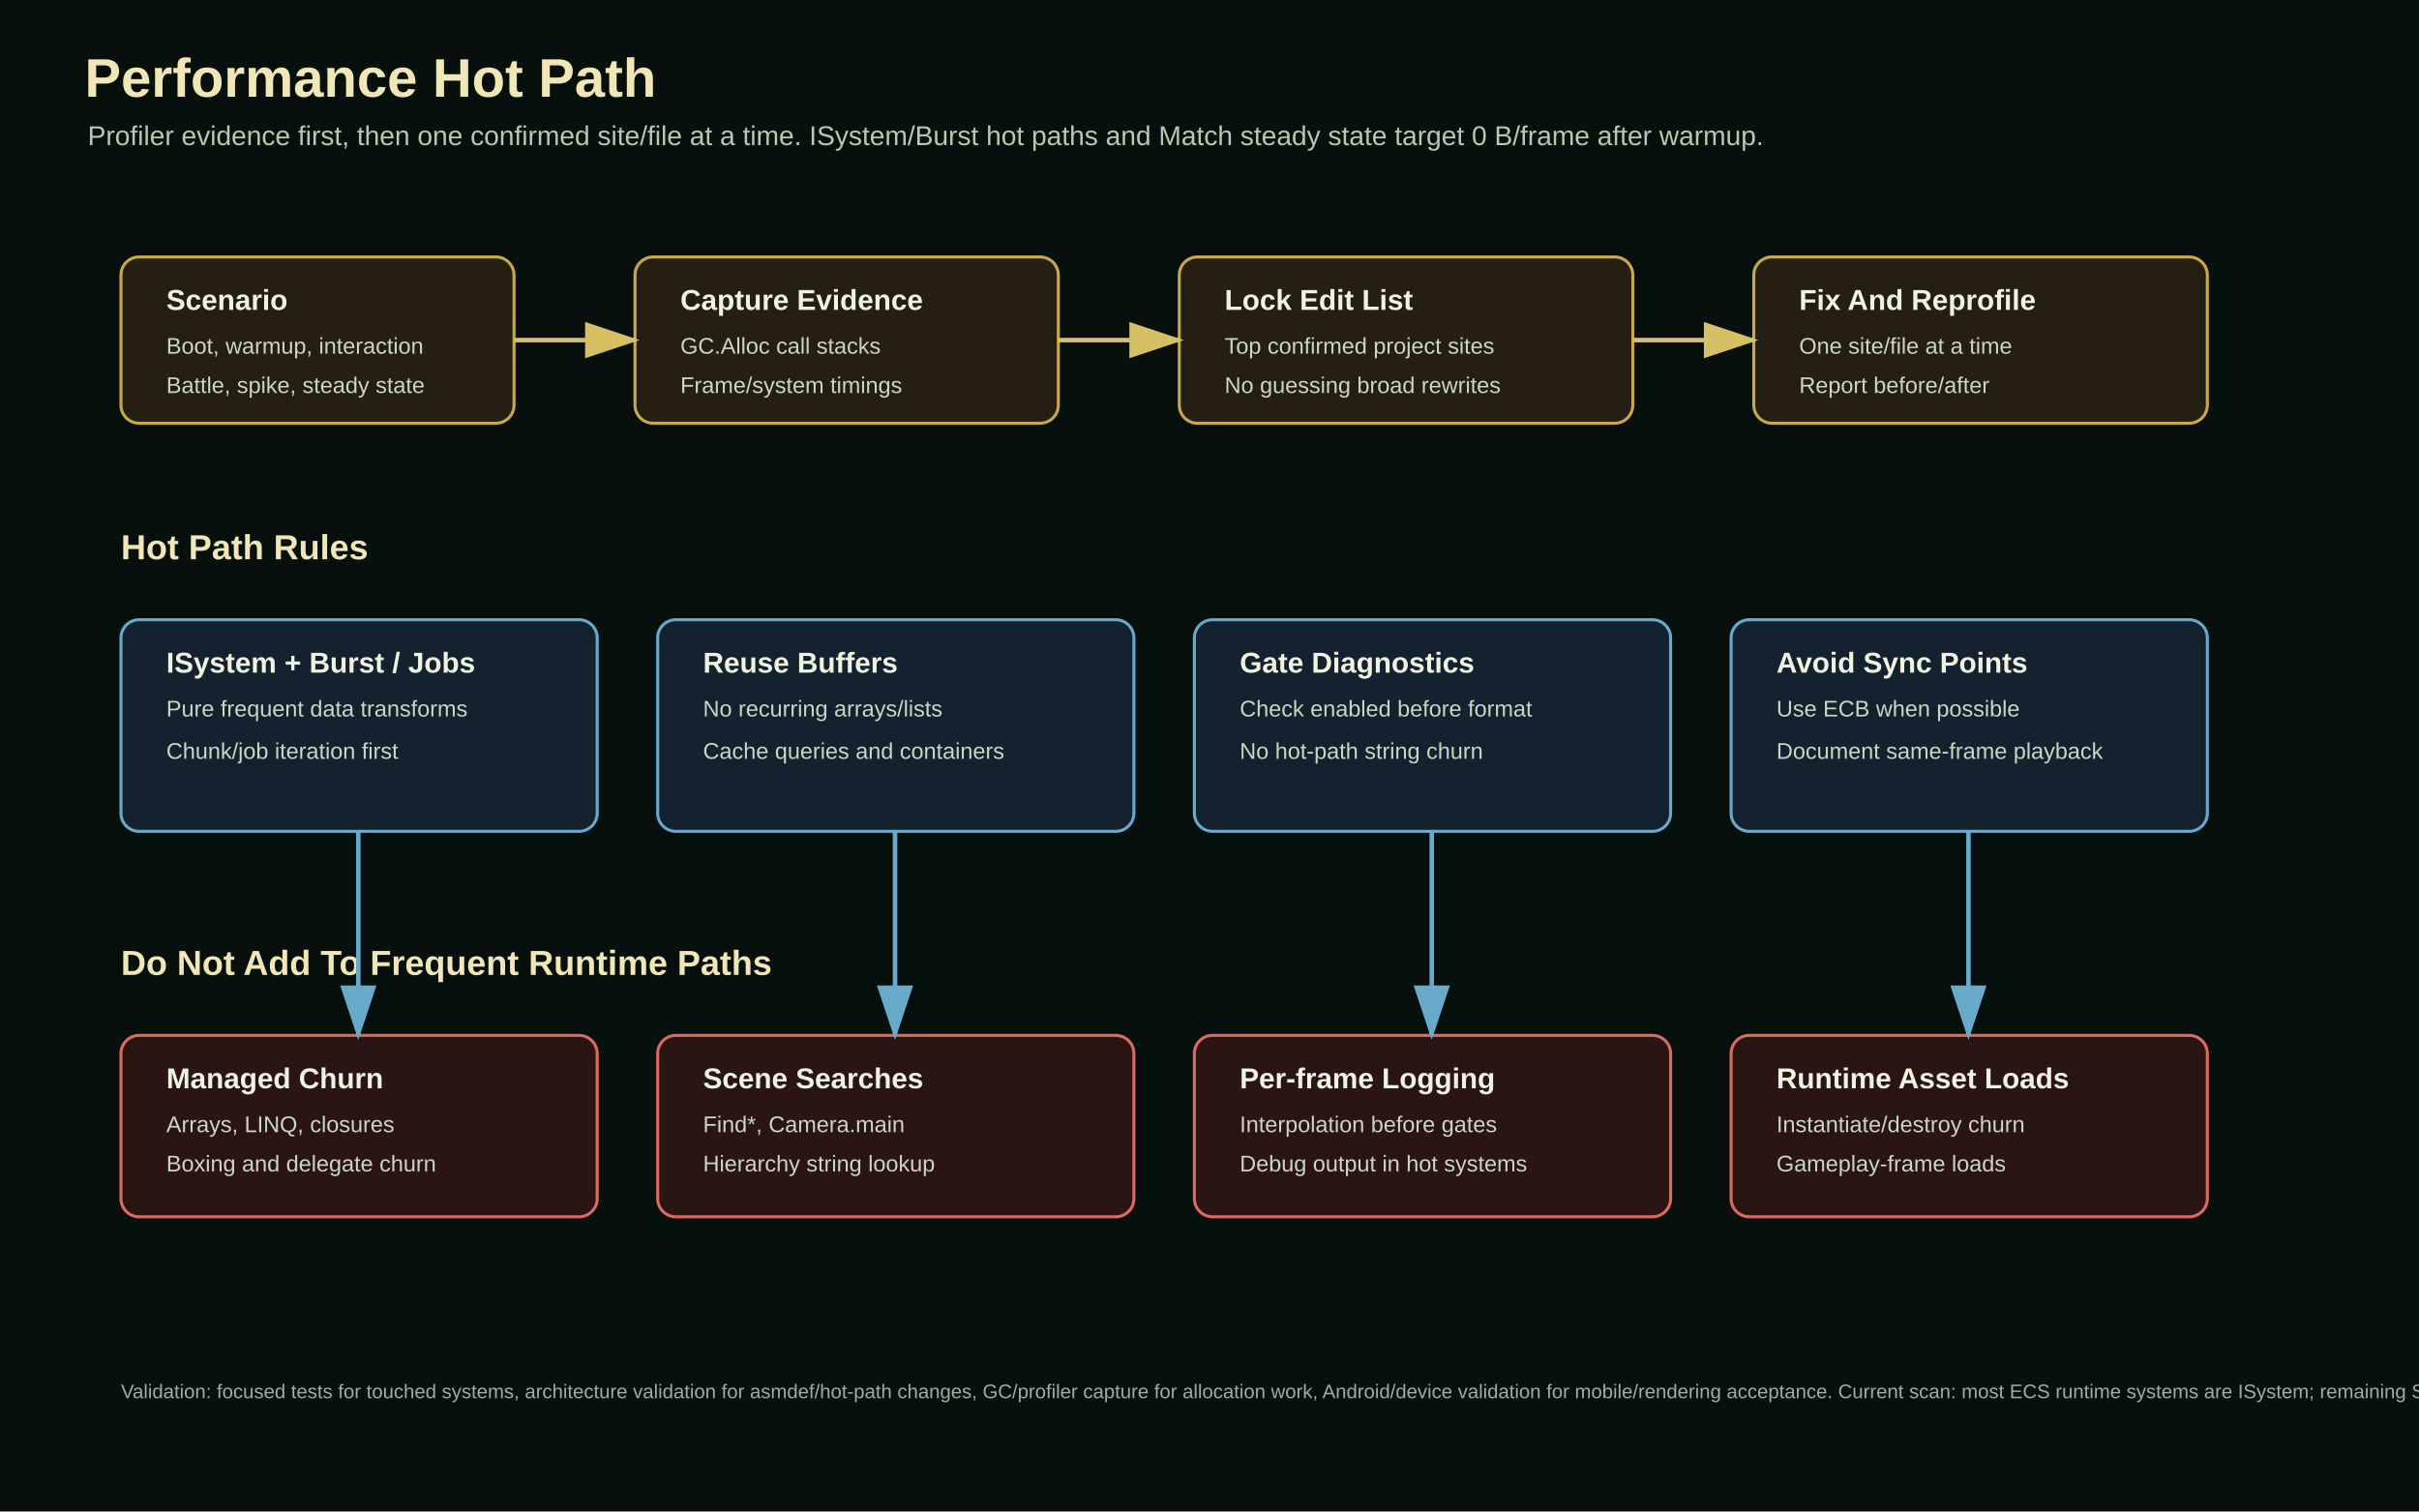
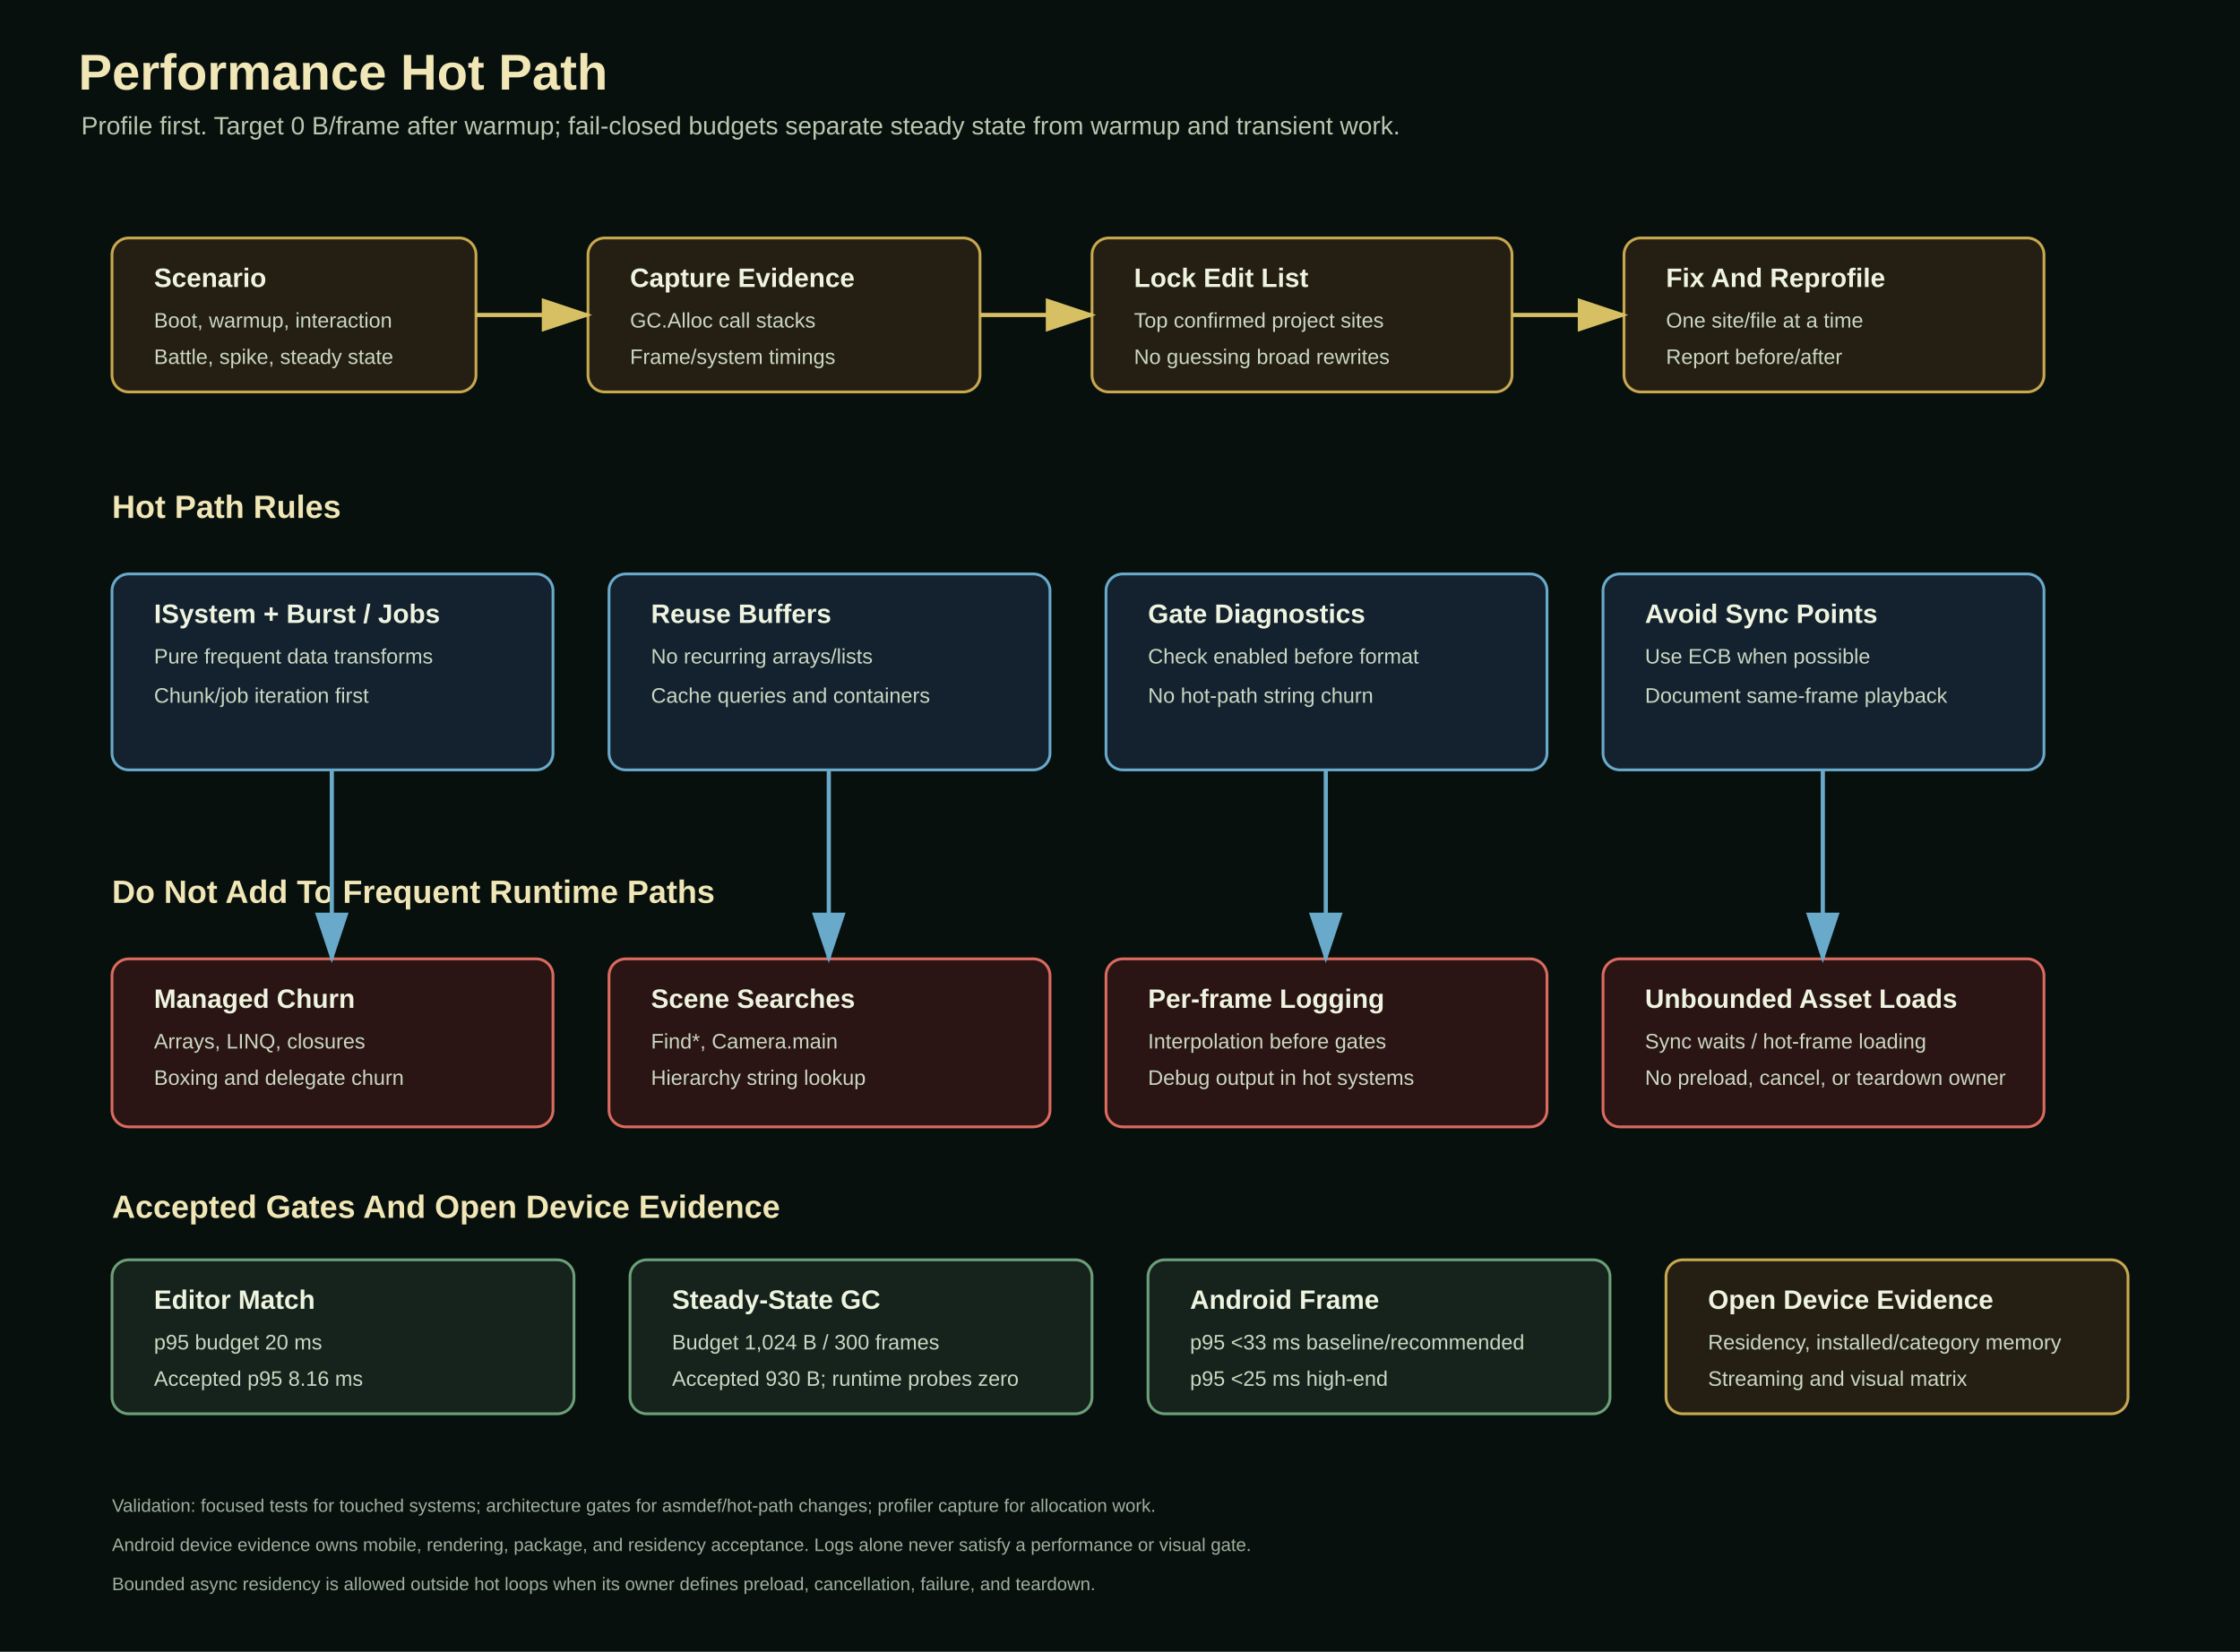
- <svg xmlns="http://www.w3.org/2000/svg" width="1600" height="1000" viewBox="0 0 1600 1000" role="img" aria-labelledby="title desc">
+ <svg xmlns="http://www.w3.org/2000/svg" width="1600" height="1180" viewBox="0 0 1600 1180" role="img" aria-labelledby="title desc">
  <defs>
    <style>
      .bg { fill: #07100d; }
      .title { fill: #f0e6b6; font: 700 36px Arial, sans-serif; }
      .subtitle { fill: #b9c8b0; font: 18px Arial, sans-serif; }
      .box { fill: #16231d; stroke: #6c9f78; stroke-width: 2; rx: 12; }
      .boxBlue { fill: #142230; stroke: #69a9ca; stroke-width: 2; rx: 12; }
      .boxGold { fill: #251f13; stroke: #c7a84f; stroke-width: 2; rx: 12; }
      .bad { fill: #2a1514; stroke: #db6a5f; stroke-width: 2; rx: 12; }
      .h { fill: #f0e6b6; font: 700 23px Arial, sans-serif; }
      .label { fill: #eef4df; font: 700 19px Arial, sans-serif; }
      .small { fill: #cad7c1; font: 15px Arial, sans-serif; }
      .tiny { fill: #9faf9e; font: 13px Arial, sans-serif; }
      .arrow { stroke: #d7bf63; stroke-width: 3; fill: none; marker-end: url(#arrowGold); }
      .arrowBlue { stroke: #69a9ca; stroke-width: 3; fill: none; marker-end: url(#arrowBlue); }
    </style>
    <marker id="arrowGold" markerWidth="12" markerHeight="8" refX="11" refY="4" orient="auto">
      <polygon points="0 0,12 4,0 8" fill="#d7bf63" />
    </marker>
    <marker id="arrowBlue" markerWidth="12" markerHeight="8" refX="11" refY="4" orient="auto">
      <polygon points="0 0,12 4,0 8" fill="#69a9ca" />
    </marker>
  </defs>
-   <rect class="bg" width="1600" height="1000" />
+   <rect class="bg" width="1600" height="1180" />
  <text class="title" x="56" y="64">Performance Hot Path</text>
-   <text class="subtitle" x="58" y="96">Profiler evidence first, then one confirmed site/file at a time. ISystem/Burst hot paths and Match steady state target 0 B/frame after warmup.</text>
+   <text class="subtitle" x="58" y="96">Profile first. Target 0 B/frame after warmup; fail-closed budgets separate steady state from warmup and transient work.</text>
  <rect class="boxGold" x="80" y="170" width="260" height="110" />
  <text class="label" x="110" y="205">Scenario</text>
  <text class="small" x="110" y="234">Boot, warmup, interaction</text>
  <text class="small" x="110" y="260">Battle, spike, steady state</text>
  <rect class="boxGold" x="420" y="170" width="280" height="110" />
  <text class="label" x="450" y="205">Capture Evidence</text>
  <text class="small" x="450" y="234">GC.Alloc call stacks</text>
  <text class="small" x="450" y="260">Frame/system timings</text>
  <rect class="boxGold" x="780" y="170" width="300" height="110" />
  <text class="label" x="810" y="205">Lock Edit List</text>
  <text class="small" x="810" y="234">Top confirmed project sites</text>
  <text class="small" x="810" y="260">No guessing broad rewrites</text>
  <rect class="boxGold" x="1160" y="170" width="300" height="110" />
  <text class="label" x="1190" y="205">Fix And Reprofile</text>
  <text class="small" x="1190" y="234">One site/file at a time</text>
  <text class="small" x="1190" y="260">Report before/after</text>
  <path class="arrow" d="M340 225 H420" />
  <path class="arrow" d="M700 225 H780" />
  <path class="arrow" d="M1080 225 H1160" />
  <text class="h" x="80" y="370">Hot Path Rules</text>
  <rect class="boxBlue" x="80" y="410" width="315" height="140" />
  <text class="label" x="110" y="445">ISystem + Burst / Jobs</text>
  <text class="small" x="110" y="474">Pure frequent data transforms</text>
  <text class="small" x="110" y="502">Chunk/job iteration first</text>
  <rect class="boxBlue" x="435" y="410" width="315" height="140" />
  <text class="label" x="465" y="445">Reuse Buffers</text>
  <text class="small" x="465" y="474">No recurring arrays/lists</text>
  <text class="small" x="465" y="502">Cache queries and containers</text>
  <rect class="boxBlue" x="790" y="410" width="315" height="140" />
  <text class="label" x="820" y="445">Gate Diagnostics</text>
  <text class="small" x="820" y="474">Check enabled before format</text>
  <text class="small" x="820" y="502">No hot-path string churn</text>
  <rect class="boxBlue" x="1145" y="410" width="315" height="140" />
  <text class="label" x="1175" y="445">Avoid Sync Points</text>
  <text class="small" x="1175" y="474">Use ECB when possible</text>
  <text class="small" x="1175" y="502">Document same-frame playback</text>
  <text class="h" x="80" y="645">Do Not Add To Frequent Runtime Paths</text>
  <rect class="bad" x="80" y="685" width="315" height="120" />
  <text class="label" x="110" y="720">Managed Churn</text>
  <text class="small" x="110" y="749">Arrays, LINQ, closures</text>
  <text class="small" x="110" y="775">Boxing and delegate churn</text>
  <rect class="bad" x="435" y="685" width="315" height="120" />
  <text class="label" x="465" y="720">Scene Searches</text>
  <text class="small" x="465" y="749">Find*, Camera.main</text>
  <text class="small" x="465" y="775">Hierarchy string lookup</text>
  <rect class="bad" x="790" y="685" width="315" height="120" />
  <text class="label" x="820" y="720">Per-frame Logging</text>
  <text class="small" x="820" y="749">Interpolation before gates</text>
  <text class="small" x="820" y="775">Debug output in hot systems</text>
  <rect class="bad" x="1145" y="685" width="315" height="120" />
-   <text class="label" x="1175" y="720">Runtime Asset Loads</text>
-   <text class="small" x="1175" y="749">Instantiate/destroy churn</text>
-   <text class="small" x="1175" y="775">Gameplay-frame loads</text>
+   <text class="label" x="1175" y="720">Unbounded Asset Loads</text>
+   <text class="small" x="1175" y="749">Sync waits / hot-frame loading</text>
+   <text class="small" x="1175" y="775">No preload, cancel, or teardown owner</text>
  <path class="arrowBlue" d="M237 550 V685" />
  <path class="arrowBlue" d="M592 550 V685" />
  <path class="arrowBlue" d="M947 550 V685" />
  <path class="arrowBlue" d="M1302 550 V685" />
-   <text class="tiny" x="80" y="925">Validation: focused tests for touched systems, architecture validation for asmdef/hot-path changes, GC/profiler capture for allocation work, Android/device validation for mobile/rendering acceptance. Current scan: most ECS runtime systems are ISystem; remaining SystemBase rows are managed-boundary exceptions or tracked migration debt.</text>
+   <text class="h" x="80" y="870">Accepted Gates And Open Device Evidence</text>
+   <rect class="box" x="80" y="900" width="330" height="110" />
+   <text class="label" x="110" y="935">Editor Match</text>
+   <text class="small" x="110" y="964">p95 budget 20 ms</text>
+   <text class="small" x="110" y="990">Accepted p95 8.16 ms</text>
+   <rect class="box" x="450" y="900" width="330" height="110" />
+   <text class="label" x="480" y="935">Steady-State GC</text>
+   <text class="small" x="480" y="964">Budget 1,024 B / 300 frames</text>
+   <text class="small" x="480" y="990">Accepted 930 B; runtime probes zero</text>
+   <rect class="box" x="820" y="900" width="330" height="110" />
+   <text class="label" x="850" y="935">Android Frame</text>
+   <text class="small" x="850" y="964">p95 &lt;33 ms baseline/recommended</text>
+   <text class="small" x="850" y="990">p95 &lt;25 ms high-end</text>
+   <rect class="boxGold" x="1190" y="900" width="330" height="110" />
+   <text class="label" x="1220" y="935">Open Device Evidence</text>
+   <text class="small" x="1220" y="964">Residency, installed/category memory</text>
+   <text class="small" x="1220" y="990">Streaming and visual matrix</text>
+   <text class="tiny" x="80" y="1080">Validation: focused tests for touched systems; architecture gates for asmdef/hot-path changes; profiler capture for allocation work.</text>
+   <text class="tiny" x="80" y="1108">Android device evidence owns mobile, rendering, package, and residency acceptance. Logs alone never satisfy a performance or visual gate.</text>
+   <text class="tiny" x="80" y="1136">Bounded async residency is allowed outside hot loops when its owner defines preload, cancellation, failure, and teardown.</text>
</svg>
